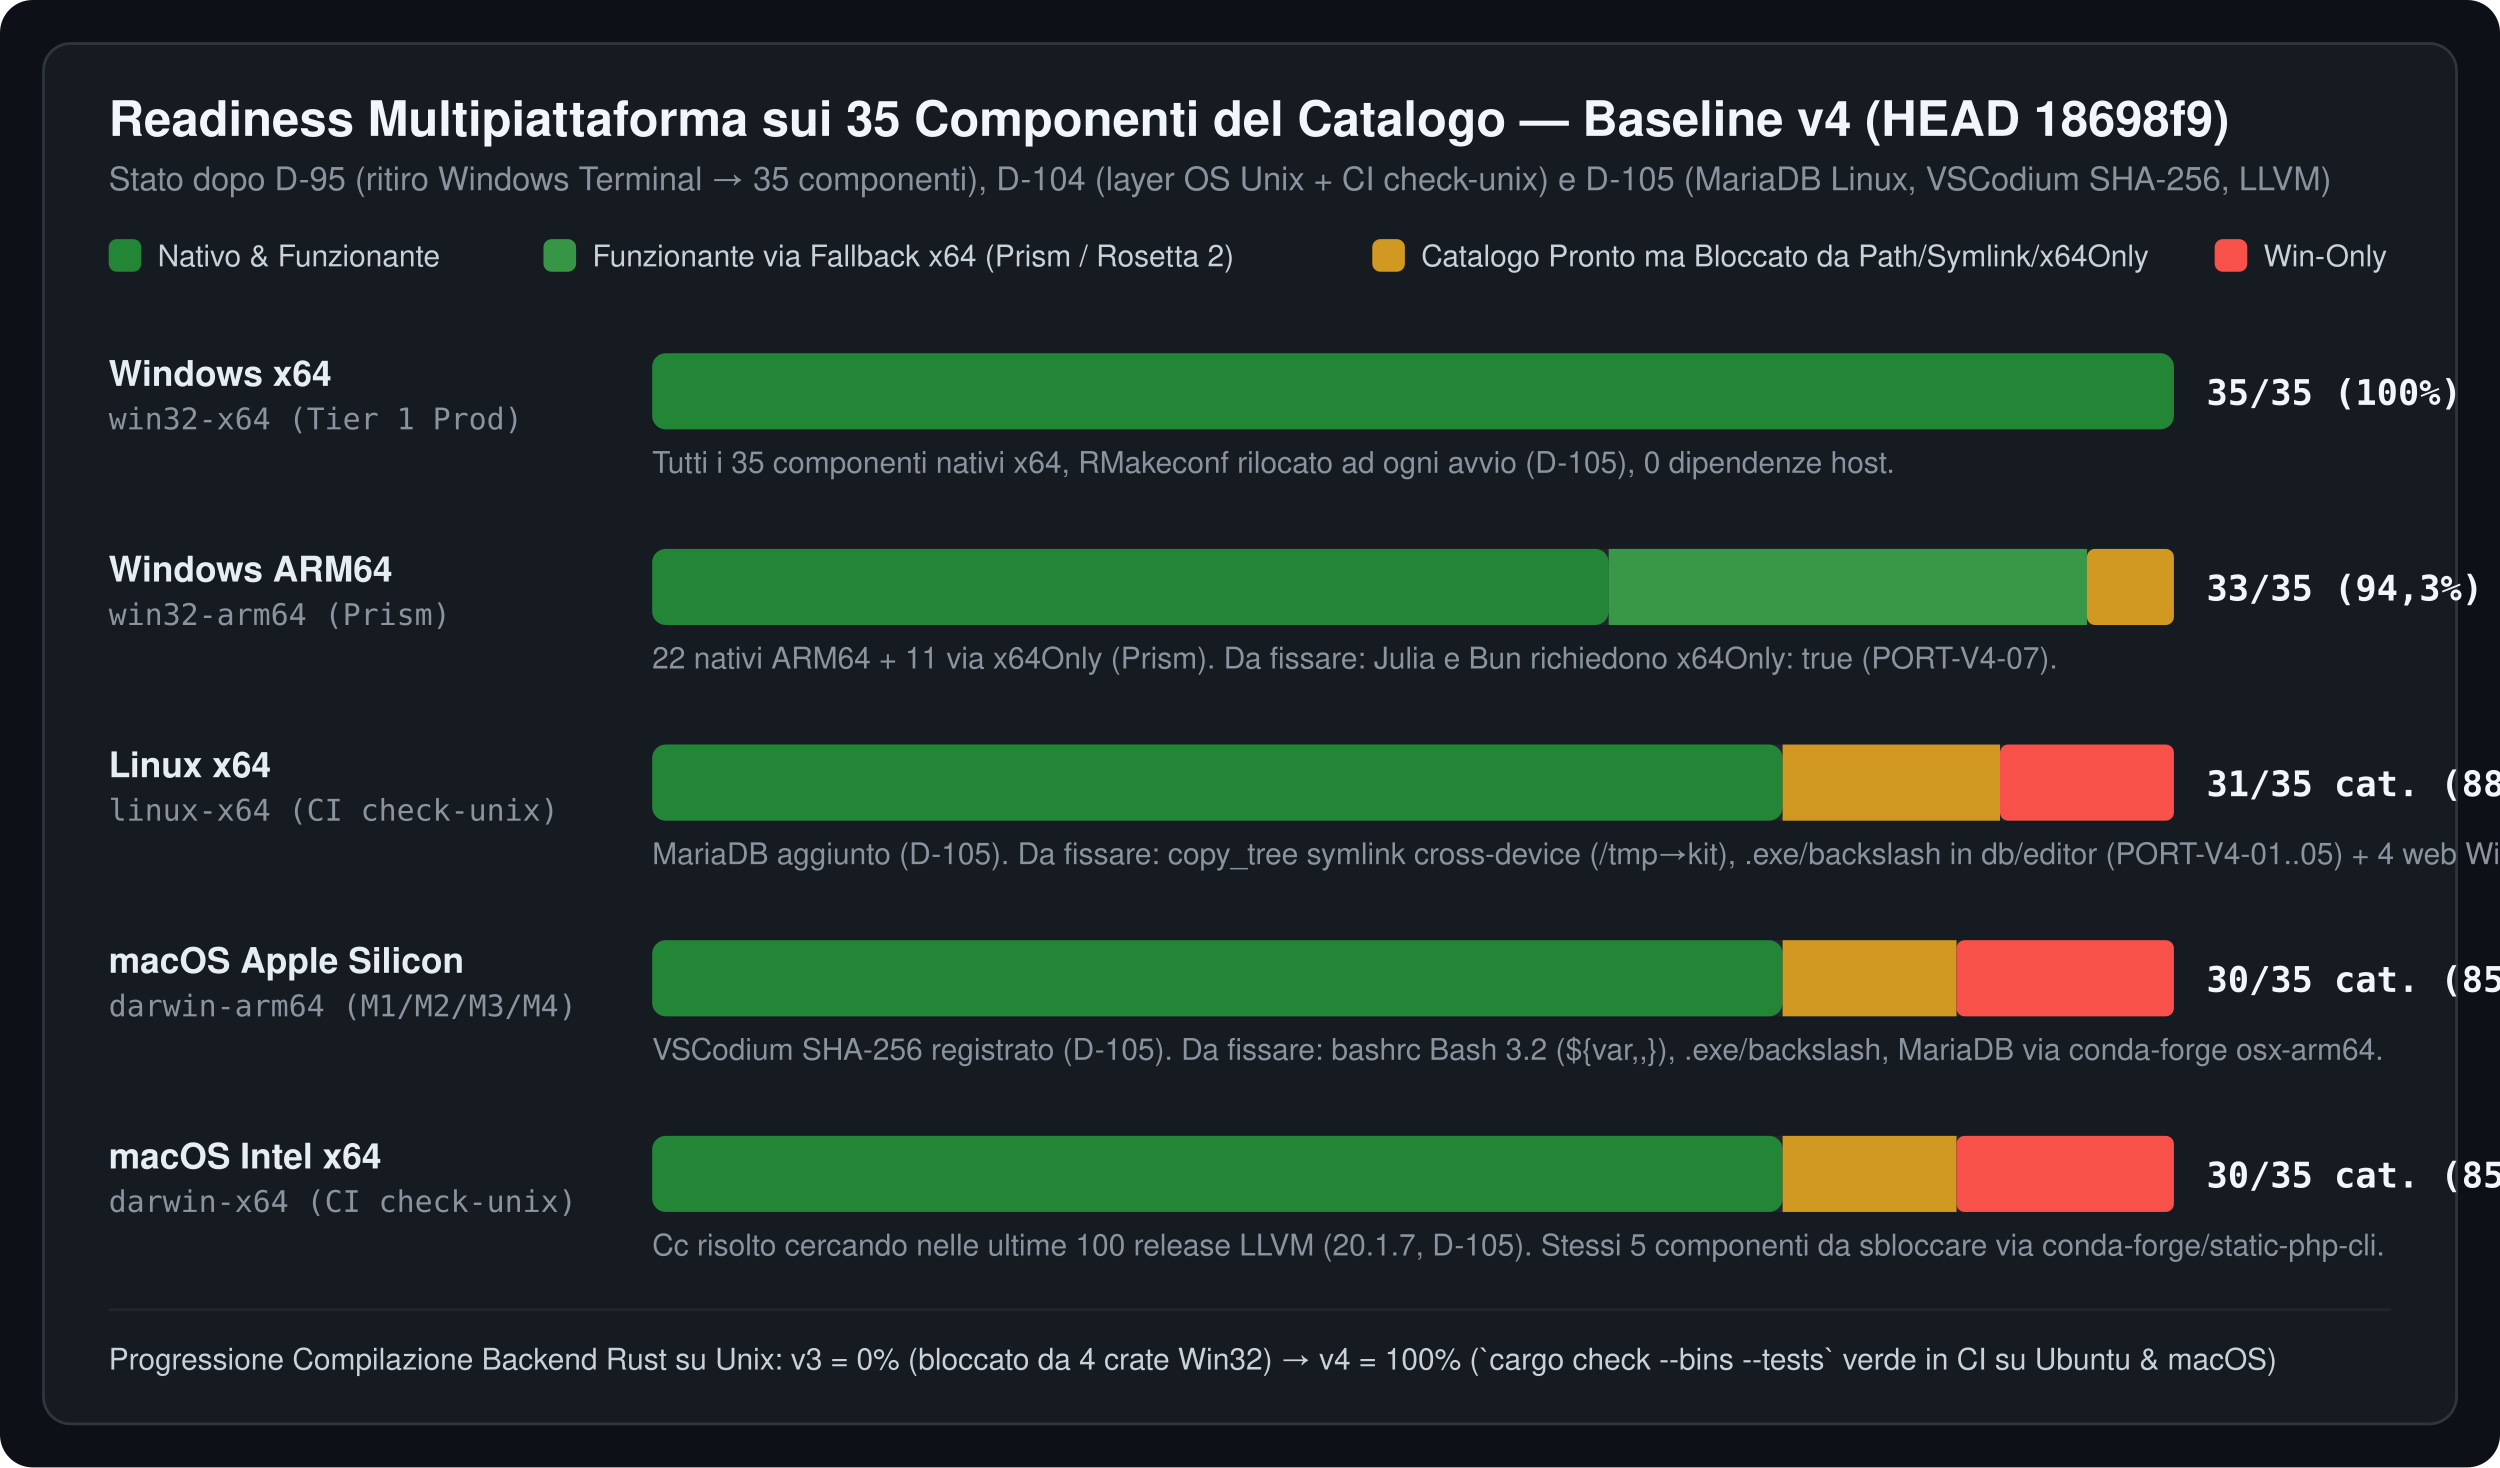
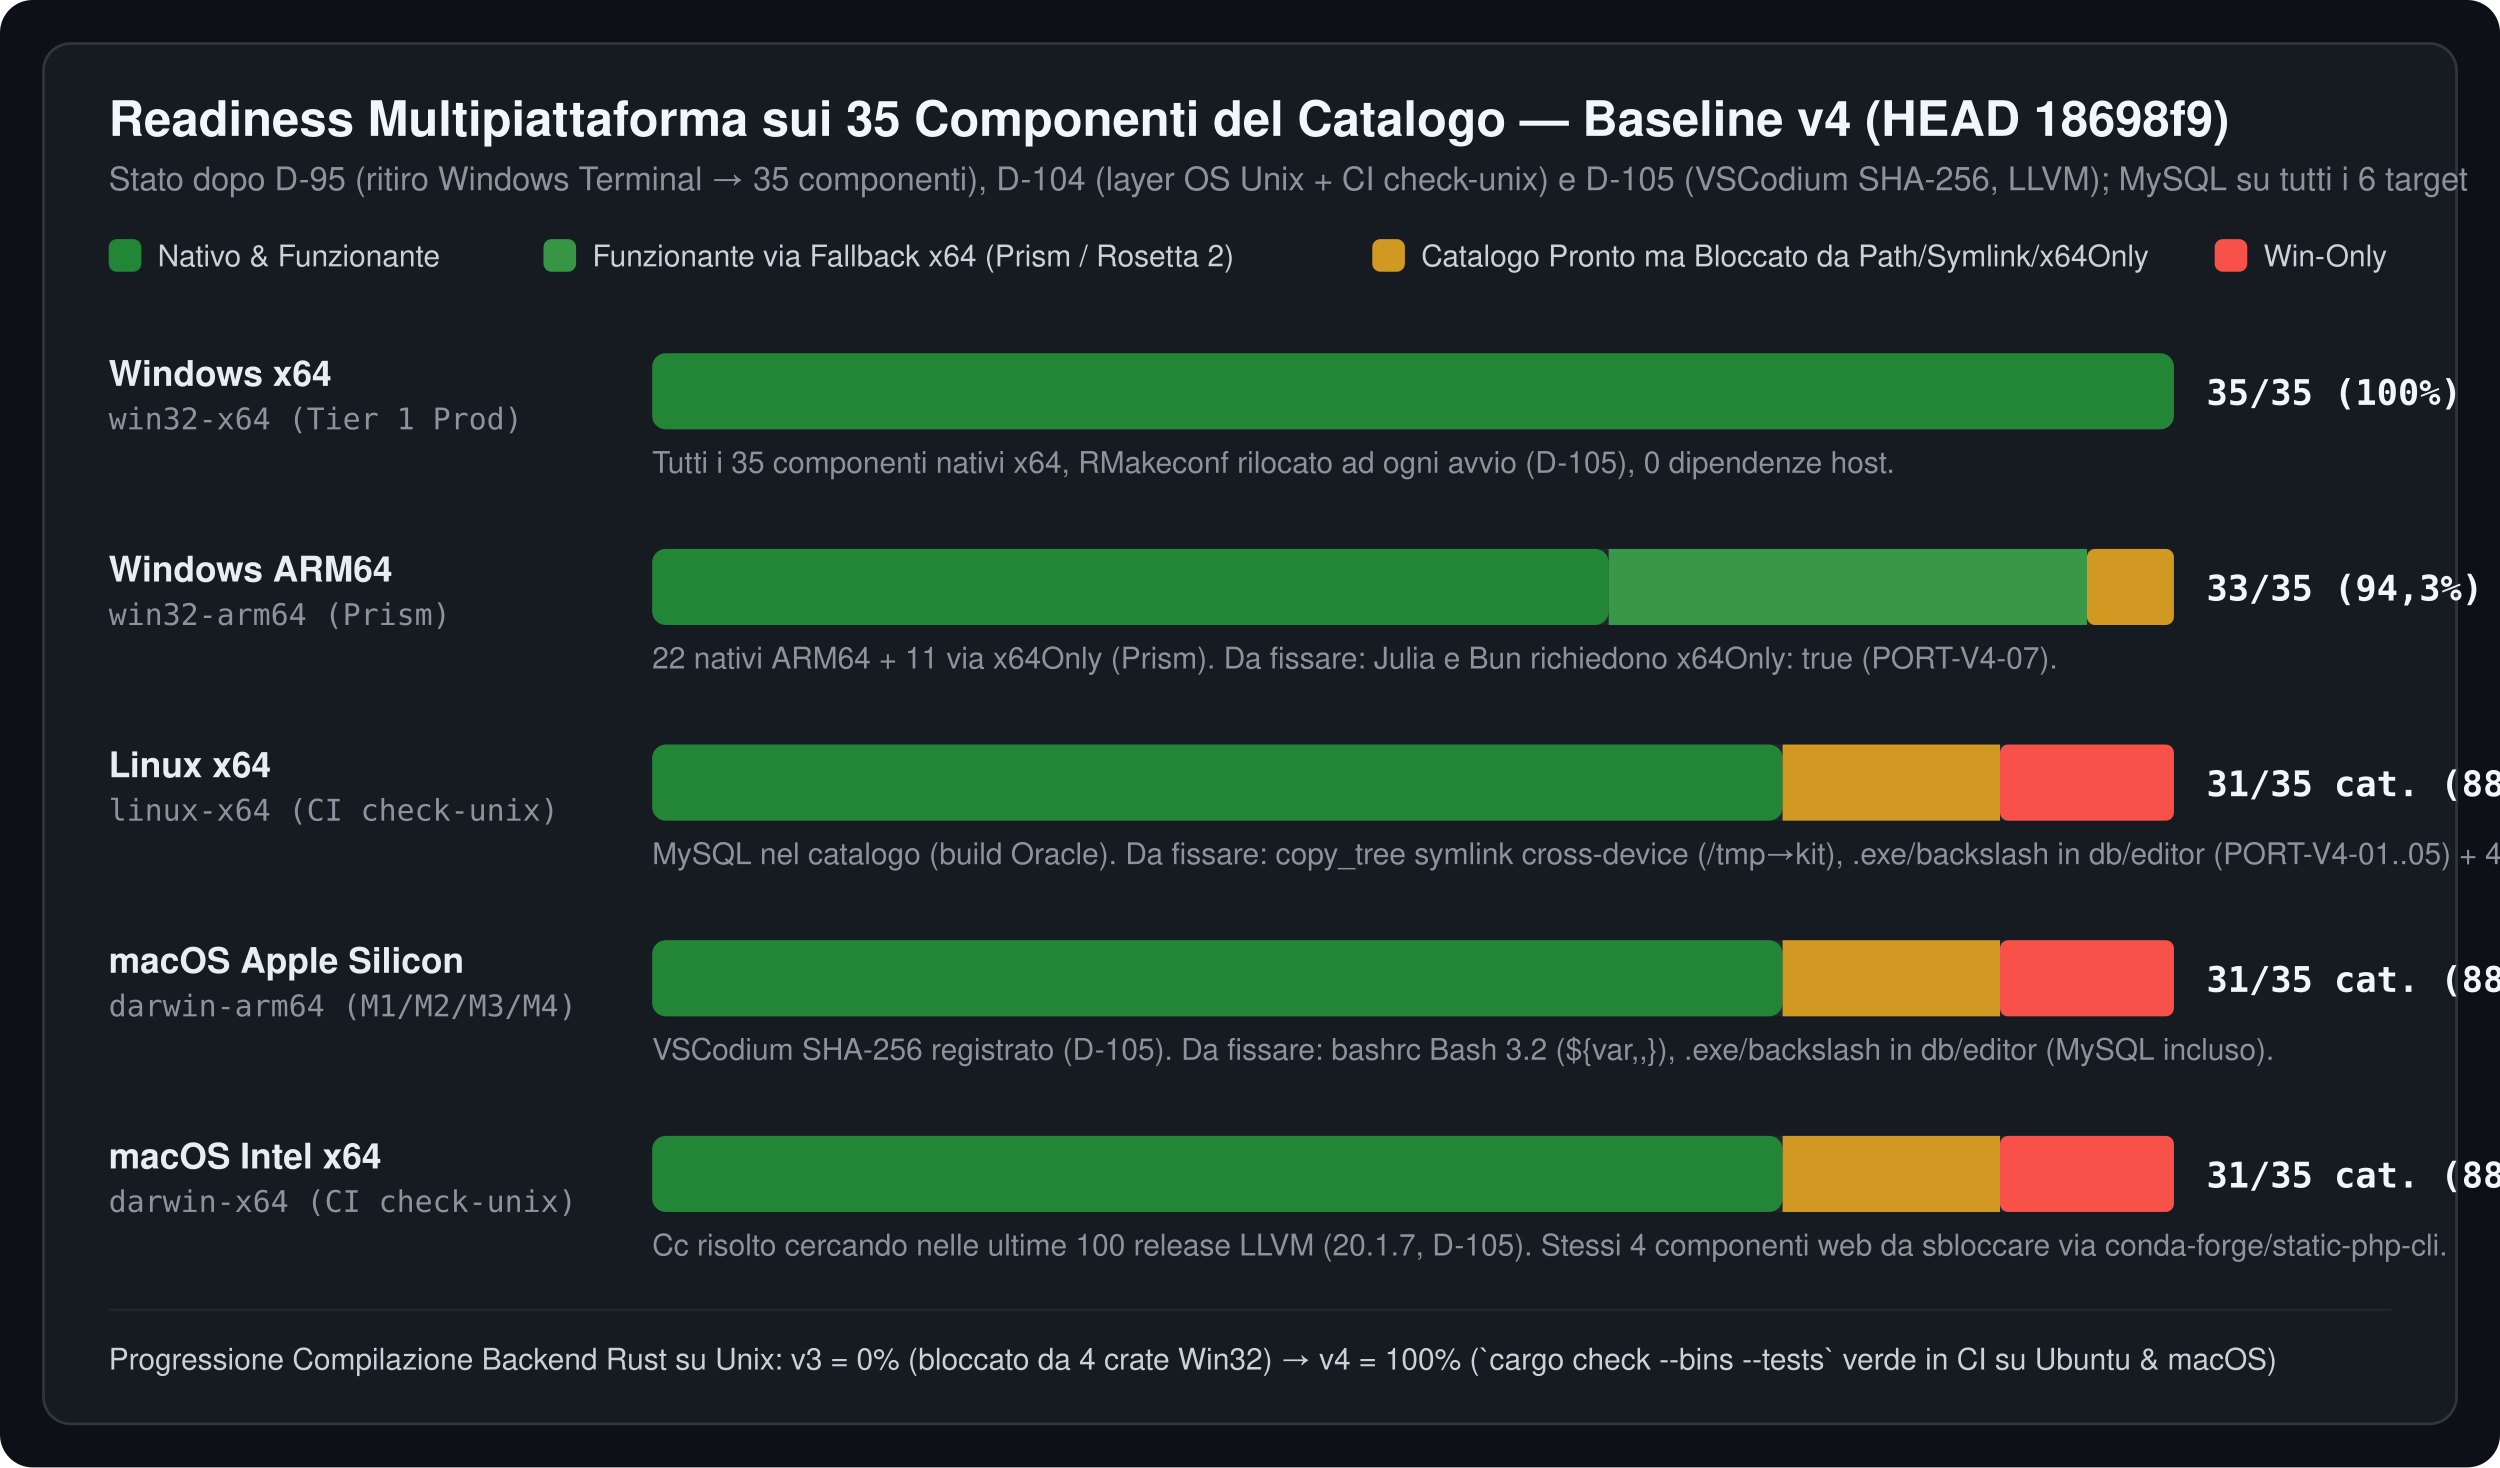
<svg xmlns="http://www.w3.org/2000/svg" viewBox="0 0 920 540" width="100%" height="100%">
  <defs>
    <style>
      .bg { fill: #0d1117; }
      .panel { fill: #161b22; stroke: #30363d; stroke-width: 1; }
      .title { font-family: -apple-system, BlinkMacSystemFont, "Segoe UI", Helvetica, Arial, sans-serif; font-size: 18px; font-weight: 700; fill: #f0f6fc; }
      .subtitle { font-family: -apple-system, BlinkMacSystemFont, "Segoe UI", Helvetica, Arial, sans-serif; font-size: 12px; fill: #8b949e; }
      .plat-label { font-family: -apple-system, BlinkMacSystemFont, "Segoe UI", Helvetica, Arial, sans-serif; font-size: 13px; font-weight: 700; fill: #e6edf3; }
      .plat-sub { font-family: ui-monospace, SFMono-Regular, "SF Mono", Menlo, Consolas, monospace; font-size: 11px; fill: #8b949e; }
      .bar-bg { fill: #21262d; }
      .bar-ok { fill: #238636; }
      .bar-emu { fill: #3fb950; opacity: 0.78; }
      .bar-fix { fill: #d29922; }
      .bar-winonly { fill: #f85149; }
      .pct { font-family: ui-monospace, SFMono-Regular, "SF Mono", Menlo, Consolas, monospace; font-size: 13px; font-weight: 700; fill: #f0f6fc; }
      .legend { font-family: -apple-system, BlinkMacSystemFont, "Segoe UI", Helvetica, Arial, sans-serif; font-size: 11px; fill: #c9d1d9; }
      .note { font-family: -apple-system, BlinkMacSystemFont, "Segoe UI", Helvetica, Arial, sans-serif; font-size: 11px; fill: #8b949e; }
    </style>
  </defs>
  <rect width="920" height="540" rx="12" class="bg" />
  <rect x="16" y="16" width="888" height="508" rx="10" class="panel" />
  <text x="40" y="50" class="title">Readiness Multipiattaforma sui 35 Componenti del Catalogo — Baseline v4 (HEAD 18698f9)</text>
-   <text x="40" y="70" class="subtitle">Stato dopo D-95 (ritiro Windows Terminal → 35 componenti), D-104 (layer OS Unix + CI check-unix) e D-105 (MariaDB Linux, VSCodium SHA-256, LLVM)</text>
+   <text x="40" y="70" class="subtitle">Stato dopo D-95 (ritiro Windows Terminal → 35 componenti), D-104 (layer OS Unix + CI check-unix) e D-105 (VSCodium SHA-256, LLVM); MySQL su tutti i 6 target</text>
  <rect x="40" y="88" width="12" height="12" rx="3" class="bar-ok" />
  <text x="58" y="98" class="legend">Nativo &amp; Funzionante</text>
  <rect x="200" y="88" width="12" height="12" rx="3" class="bar-emu" />
  <text x="218" y="98" class="legend">Funzionante via Fallback x64 (Prism / Rosetta 2)</text>
  <rect x="505" y="88" width="12" height="12" rx="3" class="bar-fix" />
  <text x="523" y="98" class="legend">Catalogo Pronto ma Bloccato da Path/Symlink/x64Only</text>
  <rect x="815" y="88" width="12" height="12" rx="3" class="bar-winonly" />
  <text x="833" y="98" class="legend">Win-Only</text>
  <text x="40" y="142" class="plat-label">Windows x64</text>
  <text x="40" y="158" class="plat-sub">win32-x64 (Tier 1 Prod)</text>
  <rect x="240" y="130" width="560" height="28" rx="5" class="bar-bg" />
  <rect x="240" y="130" width="560" height="28" rx="5" class="bar-ok" />
  <text x="812" y="149" class="pct">35/35 (100%)</text>
  <text x="240" y="174" class="note">Tutti i 35 componenti nativi x64, RMakeconf rilocato ad ogni avvio (D-105), 0 dipendenze host.</text>
  <text x="40" y="214" class="plat-label">Windows ARM64</text>
  <text x="40" y="230" class="plat-sub">win32-arm64 (Prism)</text>
  <rect x="240" y="202" width="560" height="28" rx="5" class="bar-bg" />
  <rect x="240" y="202" width="352" height="28" rx="5" class="bar-ok" />
  <rect x="592" y="202" width="176" height="28" class="bar-emu" />
  <rect x="768" y="202" width="32" height="28" rx="3" class="bar-fix" />
  <text x="812" y="221" class="pct">33/35 (94,3%)</text>
  <text x="240" y="246" class="note">22 nativi ARM64 + 11 via x64Only (Prism). Da fissare: Julia e Bun richiedono x64Only: true (PORT-V4-07).</text>
  <text x="40" y="286" class="plat-label">Linux x64</text>
  <text x="40" y="302" class="plat-sub">linux-x64 (CI check-unix)</text>
  <rect x="240" y="274" width="560" height="28" rx="5" class="bar-bg" />
  <rect x="240" y="274" width="416" height="28" rx="5" class="bar-ok" />
  <rect x="656" y="274" width="80" height="28" class="bar-fix" />
  <rect x="736" y="274" width="64" height="28" rx="3" class="bar-winonly" />
  <text x="812" y="293" class="pct">31/35 cat. (88,6%)</text>
-   <text x="240" y="318" class="note">MariaDB aggiunto (D-105). Da fissare: copy_tree symlink cross-device (/tmp→kit), .exe/backslash in db/editor (PORT-V4-01..05) + 4 web Win-only.</text>
+   <text x="240" y="318" class="note">MySQL nel catalogo (build Oracle). Da fissare: copy_tree symlink cross-device (/tmp→kit), .exe/backslash in db/editor (PORT-V4-01..05) + 4 web Win-only.</text>
  <text x="40" y="358" class="plat-label">macOS Apple Silicon</text>
  <text x="40" y="374" class="plat-sub">darwin-arm64 (M1/M2/M3/M4)</text>
  <rect x="240" y="346" width="560" height="28" rx="5" class="bar-bg" />
  <rect x="240" y="346" width="416" height="28" rx="5" class="bar-ok" />
-   <rect x="656" y="346" width="64" height="28" class="bar-fix" />
-   <rect x="720" y="346" width="80" height="28" rx="3" class="bar-winonly" />
-   <text x="812" y="365" class="pct">30/35 cat. (85,7%)</text>
-   <text x="240" y="390" class="note">VSCodium SHA-256 registrato (D-105). Da fissare: bashrc Bash 3.2 (${var,,}), .exe/backslash, MariaDB via conda-forge osx-arm64.</text>
+   <rect x="656" y="346" width="80" height="28" class="bar-fix" />
+   <rect x="736" y="346" width="64" height="28" rx="3" class="bar-winonly" />
+   <text x="812" y="365" class="pct">31/35 cat. (88,6%)</text>
+   <text x="240" y="390" class="note">VSCodium SHA-256 registrato (D-105). Da fissare: bashrc Bash 3.2 (${var,,}), .exe/backslash in db/editor (MySQL incluso).</text>
  <text x="40" y="430" class="plat-label">macOS Intel x64</text>
  <text x="40" y="446" class="plat-sub">darwin-x64 (CI check-unix)</text>
  <rect x="240" y="418" width="560" height="28" rx="5" class="bar-bg" />
  <rect x="240" y="418" width="416" height="28" rx="5" class="bar-ok" />
-   <rect x="656" y="418" width="64" height="28" class="bar-fix" />
-   <rect x="720" y="418" width="80" height="28" rx="3" class="bar-winonly" />
-   <text x="812" y="437" class="pct">30/35 cat. (85,7%)</text>
-   <text x="240" y="462" class="note">Cc risolto cercando nelle ultime 100 release LLVM (20.1.7, D-105). Stessi 5 componenti da sbloccare via conda-forge/static-php-cli.</text>
+   <rect x="656" y="418" width="80" height="28" class="bar-fix" />
+   <rect x="736" y="418" width="64" height="28" rx="3" class="bar-winonly" />
+   <text x="812" y="437" class="pct">31/35 cat. (88,6%)</text>
+   <text x="240" y="462" class="note">Cc risolto cercando nelle ultime 100 release LLVM (20.1.7, D-105). Stessi 4 componenti web da sbloccare via conda-forge/static-php-cli.</text>
  <line x1="40" y1="482" x2="880" y2="482" stroke="#21262d" stroke-width="1" />
  <text x="40" y="504" class="legend">Progressione Compilazione Backend Rust su Unix: v3 = 0% (bloccato da 4 crate Win32) → v4 = 100% (`cargo check --bins --tests` verde in CI su Ubuntu &amp; macOS)</text>
</svg>
